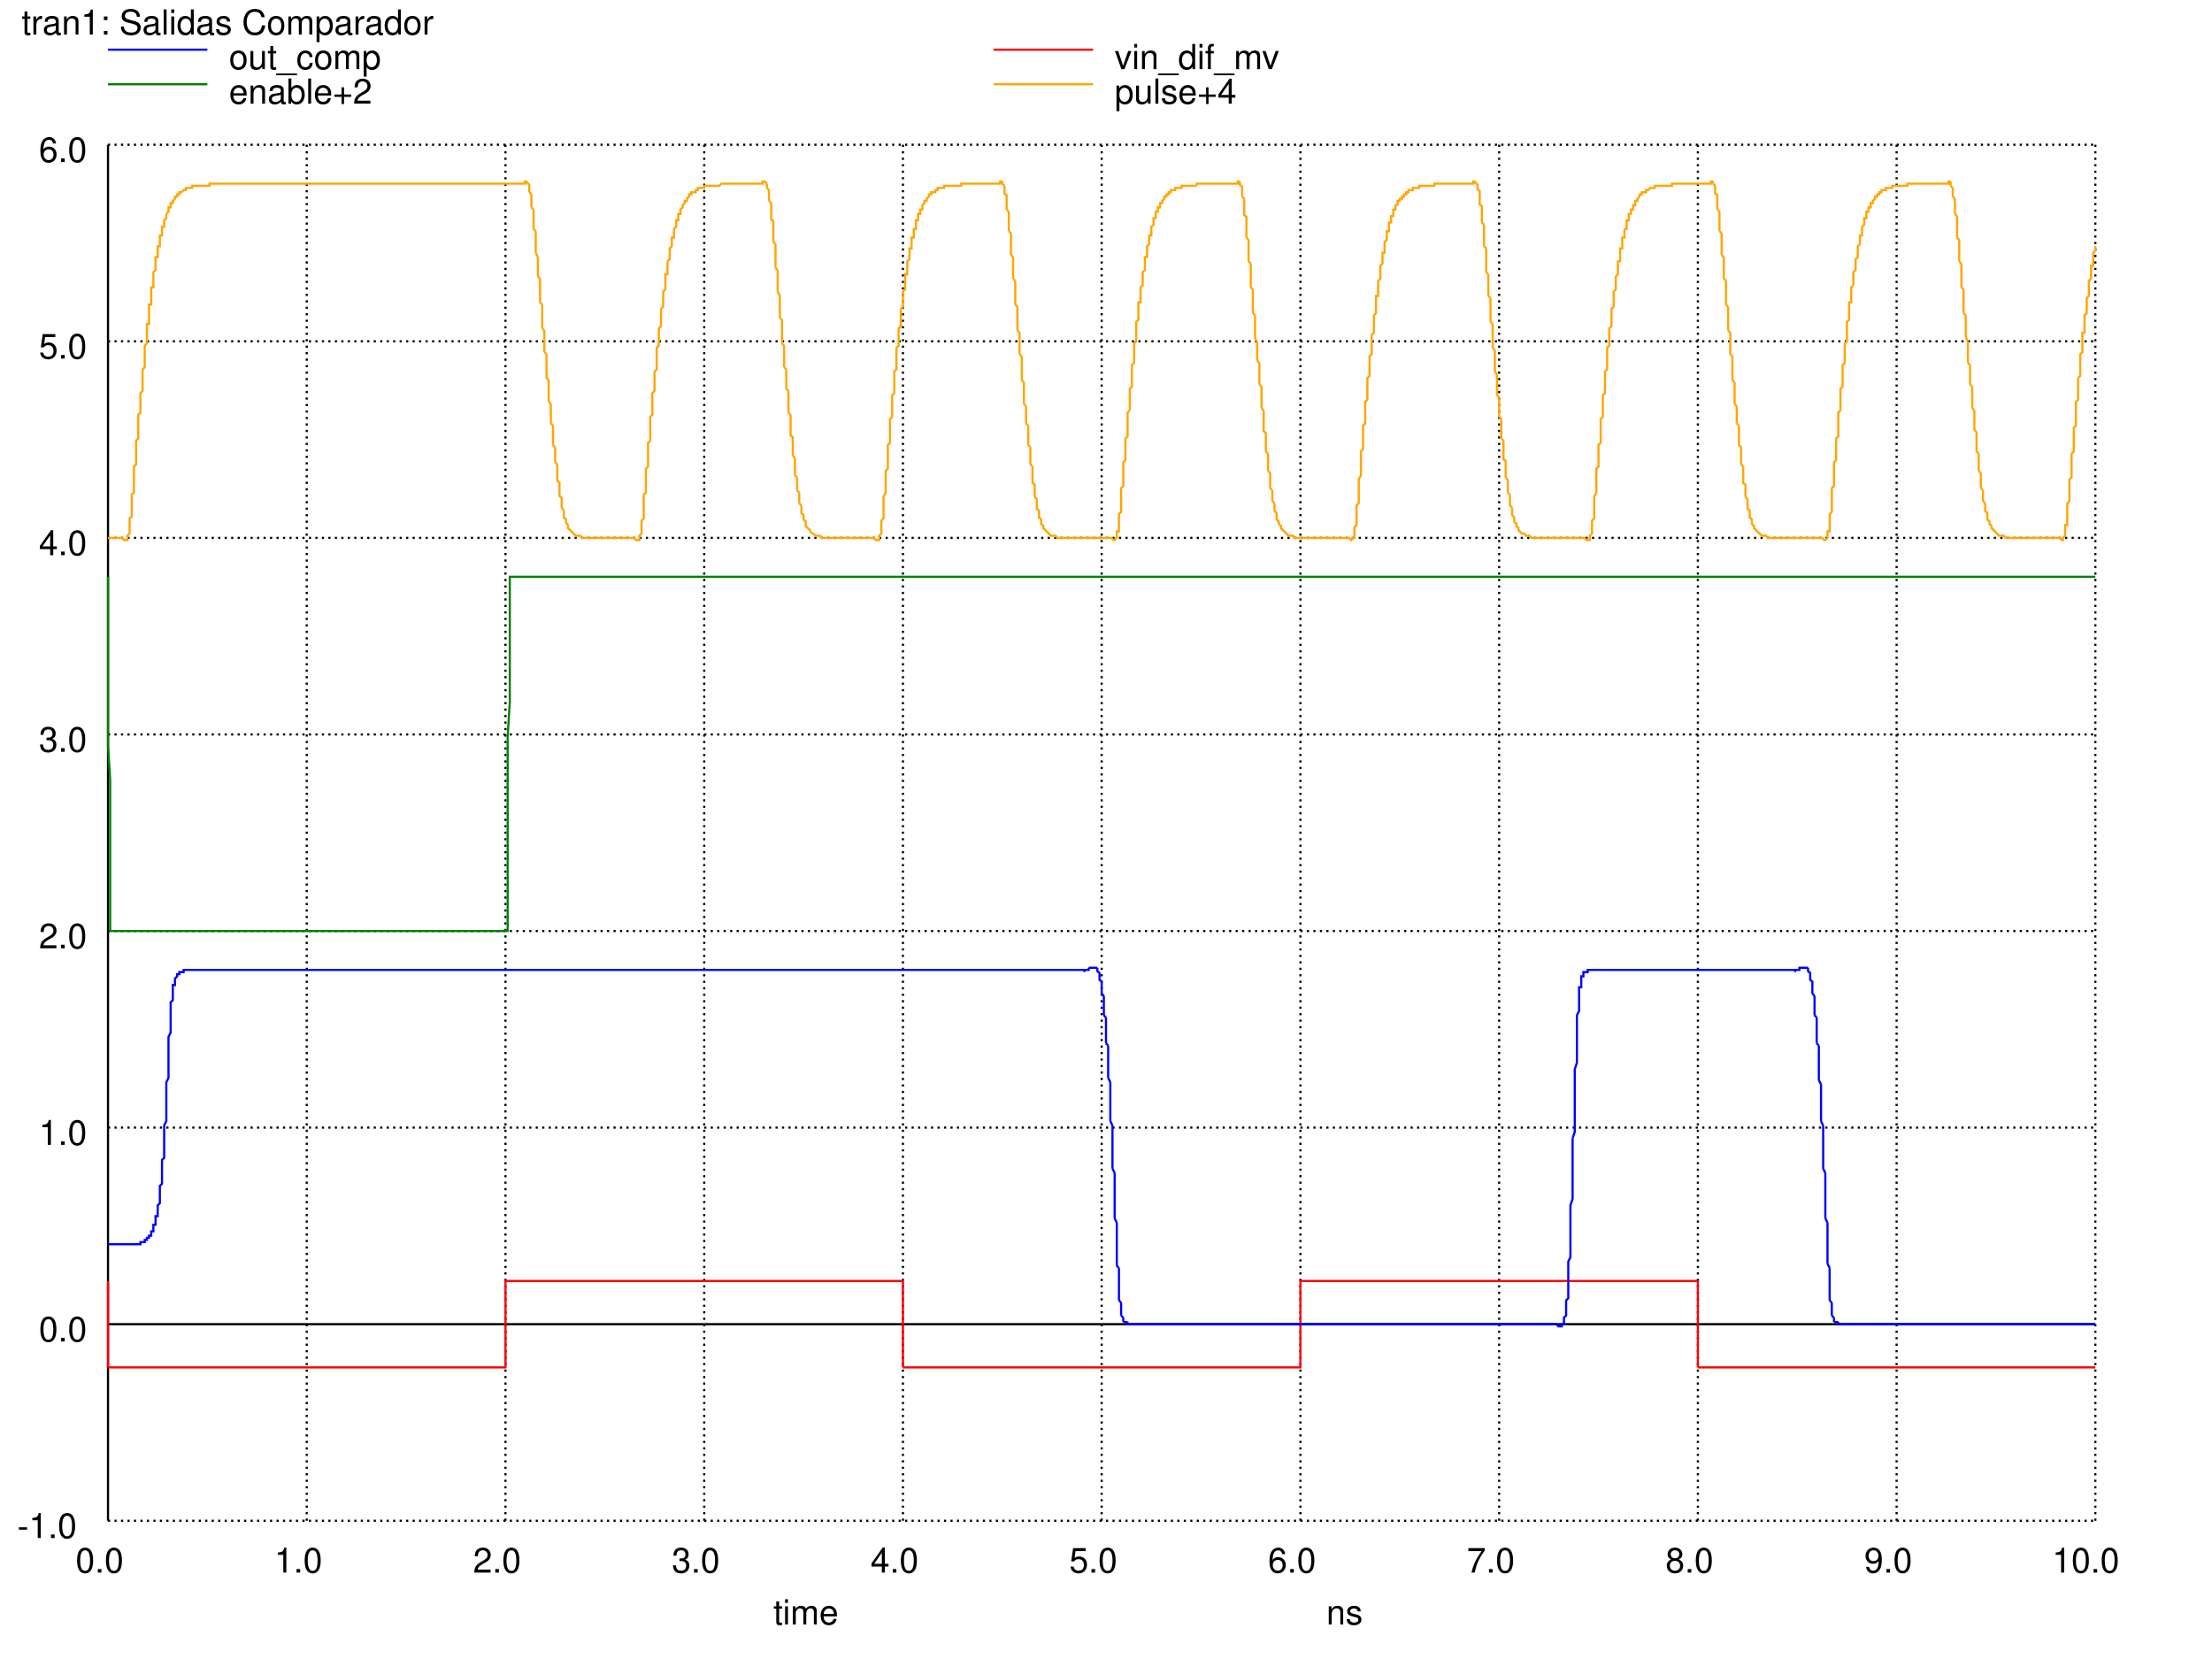
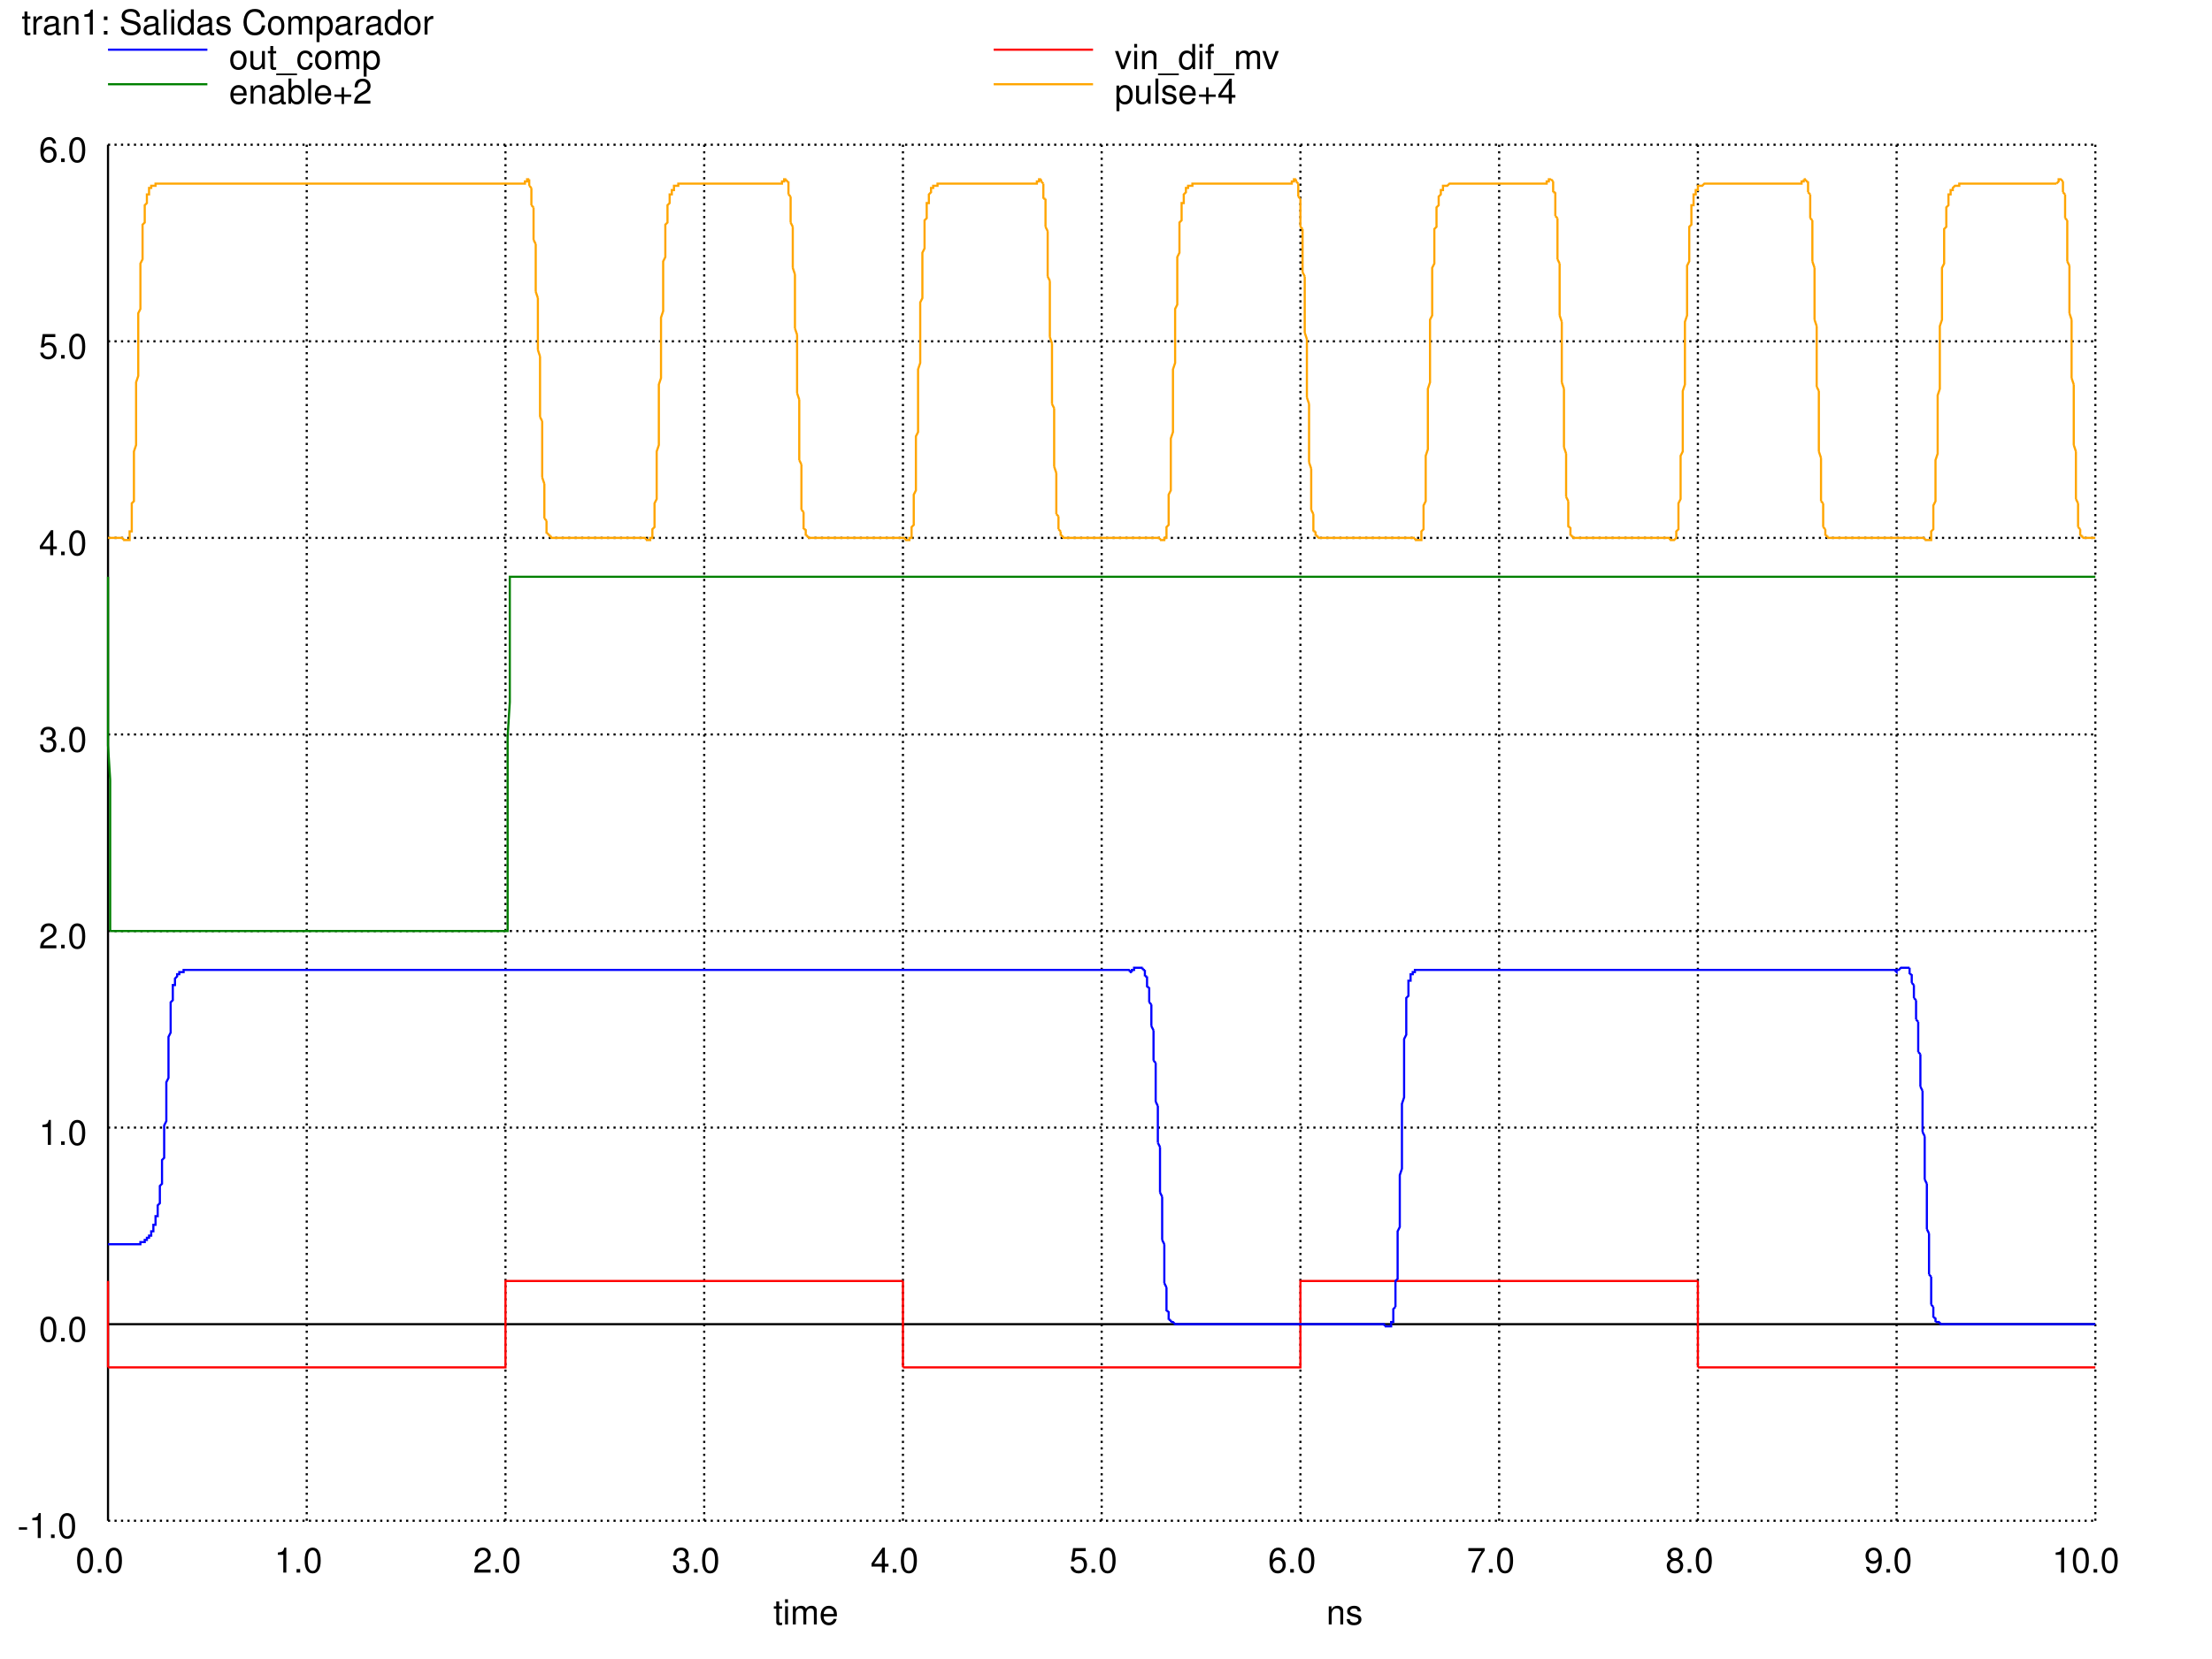
<svg xmlns="http://www.w3.org/2000/svg" version="1.1" width="100%" height="100%" viewBox="0 0 1024 768" style="fill: none; font-family: Helvetica;  font: Helvetica; ">
  <rect x="0" y="0" width="1024" height="768" fill="white" stroke="none" />
  <text stroke="none" fill="black" font-size="16" x="358" y="752">
time
</text>
  <text stroke="none" fill="black" font-size="16" x="10" y="16">
tran1: Salidas Comparador
</text>
  <path stroke="black" d="M50 704l0 -637" />
  <text stroke="none" fill="black" font-size="16" x="35" y="728">
0.0
</text>
  <path stroke="black" stroke-dasharray="1,2" d="M142 704l0 -637" />
  <text stroke="none" fill="black" font-size="16" x="127" y="728">
1.0
</text>
  <path stroke="black" stroke-dasharray="1,2" d="M234 704l0 -637" />
  <text stroke="none" fill="black" font-size="16" x="219" y="728">
2.0
</text>
  <path stroke="black" stroke-dasharray="1,2" d="M326 704l0 -637" />
  <text stroke="none" fill="black" font-size="16" x="311" y="728">
3.0
</text>
  <path stroke="black" stroke-dasharray="1,2" d="M418 704l0 -637" />
  <text stroke="none" fill="black" font-size="16" x="403" y="728">
4.0
</text>
  <path stroke="black" stroke-dasharray="1,2" d="M510 704l0 -637" />
  <text stroke="none" fill="black" font-size="16" x="495" y="728">
5.0
</text>
  <path stroke="black" stroke-dasharray="1,2" d="M602 704l0 -637" />
  <text stroke="none" fill="black" font-size="16" x="587" y="728">
6.0
</text>
  <path stroke="black" stroke-dasharray="1,2" d="M694 704l0 -637" />
  <text stroke="none" fill="black" font-size="16" x="679" y="728">
7.0
</text>
  <path stroke="black" stroke-dasharray="1,2" d="M786 704l0 -637" />
  <text stroke="none" fill="black" font-size="16" x="771" y="728">
8.0
</text>
  <path stroke="black" stroke-dasharray="1,2" d="M878 704l0 -637" />
  <text stroke="none" fill="black" font-size="16" x="863" y="728">
9.0
</text>
  <path stroke="black" stroke-dasharray="1,2" d="M970 704l0 -637" />
  <text stroke="none" fill="black" font-size="16" x="950" y="728">
10.0
</text>
  <text stroke="none" fill="black" font-size="16" x="614" y="752">
ns
</text>
  <path stroke="black" stroke-dasharray="1,2" d="M50 704l920 0" />
  <text stroke="none" fill="black" font-size="16" x="8" y="712">
-1.0
</text>
  <path stroke="black" d="M50 613l920 0" />
  <text stroke="none" fill="black" font-size="16" x="18" y="621">
0.0
</text>
  <path stroke="black" stroke-dasharray="1,2" d="M50 522l920 0" />
  <text stroke="none" fill="black" font-size="16" x="18" y="530">
1.0
</text>
  <path stroke="black" stroke-dasharray="1,2" d="M50 431l920 0" />
  <text stroke="none" fill="black" font-size="16" x="18" y="439">
2.0
</text>
  <path stroke="black" stroke-dasharray="1,2" d="M50 340l920 0" />
  <text stroke="none" fill="black" font-size="16" x="18" y="348">
3.0
</text>
  <path stroke="black" stroke-dasharray="1,2" d="M50 249l920 0" />
  <text stroke="none" fill="black" font-size="16" x="18" y="257">
4.0
</text>
  <path stroke="black" stroke-dasharray="1,2" d="M50 158l920 0" />
  <text stroke="none" fill="black" font-size="16" x="18" y="166">
5.0
</text>
  <path stroke="black" stroke-dasharray="1,2" d="M50 67l920 0" />
  <text stroke="none" fill="black" font-size="16" x="18" y="75">
6.0
</text>
  <text stroke="none" fill="black" font-size="16" x="10" y="32">
     
</text>
  <path stroke="red" d="M460 23l46 0" />
  <text stroke="none" fill="black" font-size="16" x="516" y="32">
vin_dif_mv
</text>
  <path stroke="red" d="M50 633l0 -40M50 633l184 0 0 -40 184 0M418 633l0 -40M418 633l184 0 0 -40 184 0M786 633l0 -40M786 633l184 0" />
  <path stroke="blue" d="M50 23l46 0" />
  <text stroke="none" fill="black" font-size="16" x="106" y="32">
out_comp
</text>
-   <path stroke="blue" d="M50 576l15 0 0 -1 2 0 0 -1 1 0 0 -1 1 0 0 -1 1 0 0 -2 1 0 0 -3 1 0 0 -4 1 0 0 -5 1 -1 0 -8 1 -1 0 -11 1 -1 0 -15 1 -2 0 -18 1 -2 0 -19 1 -2 0 -14 1 -1 0 -7 1 0 0 -3 1 -1 0 -1 1 0 0 -1 2 0 0 -1 417 0M502 450l0 -1 2 0 0 -1" />
-   <path stroke="blue" d="M504 448l4 0M508 450l0 -2M508 450l1 0M509 454l0 -4M509 454l1 0M510 460l0 -6M510 460l1 1M511 470l0 -9M511 470l1 1M512 483l0 -12M512 483l1 1M513 499l0 -15M513 499l1 2M514 519l0 -18M514 519l1 2M515 541l0 -20M515 541l1 2M516 564l0 -21" />
-   <path stroke="blue" d="M516 564l1 2M517 586l0 -20M517 586l1 1M518 602l0 -15M518 602l1 1M519 609l0 -6M519 609l1 1M520 612l0 -2M520 612l2 0M522 613l0 -1M522 613l199 0M721 614l0 -1M721 614l2 0 0 -1 1 0 0 -3 1 -1 0 -7 1 -1 0 -17 1 -2 0 -24 1 -3 0 -28" />
-   <path stroke="blue" d="M728 527l1 -3 0 -29 1 -3 0 -22 1 -2 0 -11 1 0 0 -5 1 0 0 -2 2 0 0 -1 96 0M831 450l0 -1 2 0 0 -1 4 0M837 450l0 -2M837 450l1 0M838 454l0 -4M838 454l1 0M839 460l0 -6M839 460l1 1M840 470l0 -9M840 470l1 1M841 483l0 -12M841 483l1 1" />
-   <path stroke="blue" d="M842 500l0 -16M842 500l1 2M843 519l0 -17M843 519l1 2M844 541l0 -20M844 541l1 2M845 564l0 -21M845 564l1 2M846 585l0 -19M846 585l1 2M847 602l0 -15M847 602l1 1M848 609l0 -6M848 609l1 1M849 612l0 -2M849 612l2 0M851 613l0 -1" />
-   <path stroke="blue" d="M851 613l119 0" />
+   <path stroke="blue" d="M50 576l15 0 0 -1 2 0 0 -1 1 0 0 -1 1 0 0 -1 1 0 0 -2 1 0 0 -3 1 0 0 -4 1 0 0 -5 1 -1 0 -8 1 -1 0 -11 1 -1 0 -15 1 -2 0 -18 1 -2 0 -19 1 -2 0 -14 1 -1 0 -7 1 0 0 -3 1 -1 0 -1 1 0 0 -1 2 0 0 -1 438 0M523 450l0 -1M523 450l1 0" />
+   <path stroke="blue" d="M524 450l0 -1 1 0 0 -1 4 0M529 449l0 -1M529 449l1 0M530 452l0 -3M530 452l1 0M531 457l0 -5M531 457l1 0M532 464l0 -7M532 464l1 1M533 475l0 -10M533 475l1 2M534 491l0 -14M534 491l1 1M535 510l0 -18M535 510l1 2M536 529l0 -17" />
+   <path stroke="blue" d="M536 529l1 2M537 552l0 -21M537 552l1 2M538 574l0 -20M538 574l1 2M539 594l0 -18M539 594l1 2M540 607l0 -11M540 607l1 0M541 611l0 -4M541 611l1 0M542 612l0 -1M542 612l1 0 1 1 97 0M641 614l0 -1M641 614l3 0 0 -2 1 0 0 -6 1 -1" />
+   <path stroke="blue" d="M646 605l0 -12 1 -1 0 -22 1 -2 0 -24 1 -3 0 -30 1 -3 0 -27 1 -2 0 -17 1 -1 0 -7 1 0 0 -3 1 0 0 -1 1 0 0 -1 222 0 1 1 0 -1 1 0 1 -1 4 0M884 451l0 -3M884 451l1 0M885 455l0 -4M885 455l1 1M886 462l0 -6M886 462l1 1M887 472l0 -9" />
+   <path stroke="blue" d="M887 472l1 1M888 487l0 -14M888 487l1 1M889 503l0 -15M889 503l1 2M890 524l0 -19M890 524l1 2M891 546l0 -20M891 546l1 2M892 569l0 -21M892 569l1 2M893 590l0 -19M893 590l1 1M894 604l0 -13M894 604l1 1M895 610l0 -5M895 610l1 0" />
+   <path stroke="blue" d="M896 612l0 -2M896 612l2 0M898 613l0 -1M898 613l72 0" />
  <path stroke="#FFA500" d="M460 39l46 0" />
  <text stroke="none" fill="black" font-size="16" x="516" y="48">
pulse+4
</text>
-   <path stroke="#FFA500" d="M50 249l7 0M57 250l0 -1M57 250l2 0 0 -2 1 -1 0 -7 1 -1 0 -10 1 -1 0 -12 1 -1 0 -11 1 -1 0 -11 1 -1 0 -9 1 -1 0 -10 1 -1 0 -10 1 -1 0 -9 1 0 0 -9 1 0 0 -8 1 0 0 -7 1 -1 0 -6 1 0 0 -5 1 0 0 -5 1 0 0 -4 1 0 0 -3 1 -1 0 -2" />
-   <path stroke="#FFA500" d="M77 99l1 -1 0 -2 1 0 0 -2 1 0 0 -1 1 -1 0 -1 1 0 0 -1 1 0 0 -1 1 0 1 -1 1 0 0 -1 3 0 0 -1 8 0 0 -1 146 0 0 -1 1 0M244 85l0 -1M244 85l1 0M245 89l0 -4M245 89l1 1M246 96l0 -6M246 96l1 1M247 106l0 -9M247 106l1 1M248 117l0 -10" />
-   <path stroke="#FFA500" d="M248 117l1 2M249 128l0 -9M249 128l1 1M250 140l0 -11M250 140l1 1M251 152l0 -11M251 152l1 1M252 163l0 -10M252 163l1 1M253 175l0 -11M253 175l1 1M254 186l0 -10M254 186l1 1M255 196l0 -9M255 196l1 1M256 206l0 -9M256 206l1 1" />
-   <path stroke="#FFA500" d="M257 214l0 -7M257 214l1 1M258 223l0 -8M258 223l1 0M259 230l0 -7M259 230l1 0M260 235l0 -5M260 235l1 1M261 240l0 -4M261 240l1 0M262 242l0 -2M262 242l1 1M263 245l0 -2M263 245l1 0M264 246l0 -1M264 246l1 0M265 247l0 -1M265 247l1 0" />
-   <path stroke="#FFA500" d="M266 248l0 -1M266 248l3 0M269 249l0 -1M269 249l25 0M294 250l0 -1M294 250l2 0 0 -2 1 -1 0 -6 1 -1 0 -11 1 -1 0 -11 1 -1 0 -11 1 -1 0 -11 1 -1 0 -10 1 -1 0 -9 1 -1 0 -10 1 -1 0 -8 1 -1 0 -8 1 -1 0 -7 1 -1 0 -7 1 0 0 -6" />
-   <path stroke="#FFA500" d="M309 121l1 -1 0 -5 1 -1 0 -4 1 0 0 -4 1 -1 0 -3 1 0 0 -3 1 0 0 -2 1 -1 0 -1 1 -1 0 -1 1 0 0 -1 1 -1 0 -1 1 0 0 -1 2 0 0 -1 1 0 0 -1 3 0 0 -1 7 0 1 -1 19 0 0 -1 1 0 1 1M355 87l0 -2M355 87l1 1M356 93l0 -5M356 93l1 1M357 102l0 -8" />
-   <path stroke="#FFA500" d="M357 102l1 0M358 112l0 -10M358 112l1 1M359 124l0 -11M359 124l1 1M360 135l0 -10M360 135l1 2M361 147l0 -10M361 147l1 1M362 159l0 -11M362 159l1 1M363 170l0 -10M363 170l1 1M364 180l0 -9M364 180l1 1M365 191l0 -10M365 191l1 1" />
-   <path stroke="#FFA500" d="M366 202l0 -10M366 202l1 0M367 211l0 -9M367 211l1 1M368 220l0 -8M368 220l1 1M369 227l0 -6M369 227l1 1M370 233l0 -5M370 233l1 1M371 238l0 -4M371 238l1 0M372 241l0 -3M372 241l1 0M373 244l0 -3M373 244l1 0M374 245l0 -1M374 245l1 0" />
-   <path stroke="#FFA500" d="M375 246l0 -1M375 246l1 1 1 0M377 248l0 -1M377 248l3 0M380 249l0 -1M380 249l25 0M405 250l0 -1M405 250l2 0 0 -2 1 -1 0 -6 1 -1 0 -10 1 -2 0 -10 1 -1 0 -11 1 -1 0 -11 1 -1 0 -10 1 -1 0 -10 1 -1 0 -10 1 -1 0 -8 1 -1 0 -8" />
-   <path stroke="#FFA500" d="M417 143l1 -1 0 -7 1 -1 0 -7 1 0 0 -6 1 -1 0 -5 1 0 0 -5 1 0 0 -4 1 0 0 -4 1 0 0 -3 1 0 0 -2 1 0 0 -2 1 -1 0 -1 1 0 0 -1 1 -1 0 -1 1 0 0 -1 2 0 0 -1 1 0 0 -1 3 0 0 -1 8 0 0 -1 18 0 0 -1 1 0M464 85l0 -1M464 85l1 1M465 90l0 -4" />
-   <path stroke="#FFA500" d="M465 90l1 0M466 97l0 -7M466 97l1 1M467 107l0 -9M467 107l1 1M468 118l0 -10M468 118l1 1M469 129l0 -10M469 129l1 1M470 141l0 -11M470 141l1 1M471 153l0 -11M471 153l1 1M472 164l0 -10M472 164l1 1M473 176l0 -11M473 176l1 1" />
-   <path stroke="#FFA500" d="M474 187l0 -10M474 187l1 1M475 196l0 -8M475 196l1 1M476 206l0 -9M476 206l1 1M477 215l0 -8M477 215l1 1M478 224l0 -8M478 224l1 0M479 230l0 -6M479 230l1 1M480 236l0 -5M480 236l1 0M481 240l0 -4M481 240l1 0M482 243l0 -3M482 243l1 0" />
-   <path stroke="#FFA500" d="M483 245l0 -2M483 245l1 0M484 246l0 -1M484 246l1 0M485 247l0 -1M485 247l1 0M486 248l0 -1M486 248l3 0M489 249l0 -1M489 249l26 0M515 250l0 -1M515 250l1 0 1 -1 0 -3 1 0 0 -8 1 -1 0 -11 1 -1 0 -11 1 -1 0 -10 1 -1 0 -11 1 -1" />
-   <path stroke="#FFA500" d="M523 190l0 -10 1 -1 0 -10 1 -1 0 -9 1 -1 0 -9 1 -1 0 -8 1 0 0 -7 1 -1 0 -6 1 -1 0 -6 1 0 0 -5 1 -1 0 -4 1 0 0 -4 1 -1 0 -3 1 0 0 -3 1 0 0 -2 1 0 0 -2 1 0 0 -1 1 -1 0 -1 1 0 0 -1 1 0 0 -1 1 0 0 -1 2 0 0 -1 3 0 0 -1 7 0" />
-   <path stroke="#FFA500" d="M554 86l0 -1 19 0 0 -1 1 0M574 86l0 -2M574 86l1 0M575 91l0 -5M575 91l1 1M576 100l0 -8M576 100l1 0M577 110l0 -10M577 110l1 1M578 121l0 -10M578 121l1 1M579 133l0 -11M579 133l1 1M580 145l0 -11M580 145l1 1M581 157l0 -11" />
-   <path stroke="#FFA500" d="M581 157l1 1M582 167l0 -9M582 167l1 1M583 178l0 -10M583 178l1 1M584 189l0 -10M584 189l1 1M585 200l0 -10M585 200l1 0M586 209l0 -9M586 209l1 1M587 218l0 -8M587 218l1 1M588 226l0 -7M588 226l1 1M589 232l0 -5M589 232l1 1" />
-   <path stroke="#FFA500" d="M590 237l0 -4M590 237l1 0M591 241l0 -4M591 241l1 0M592 243l0 -2M592 243l1 0M593 245l0 -2M593 245l1 0M594 246l0 -1M594 246l1 0M595 247l0 -1M595 247l1 0M596 248l0 -1M596 248l3 0M599 249l0 -1M599 249l26 0M625 250l0 -1M625 250l1 0" />
-   <path stroke="#FFA500" d="M626 250l0 -1 1 0 0 -5 1 -1 0 -9 1 -1 0 -11 1 -2 0 -11 1 -1 0 -11 1 -1 0 -10 1 -1 0 -10 1 -1 0 -9 1 -1 0 -9 1 -1 0 -8 1 -1 0 -8 1 0 0 -7 1 -1 0 -6 1 -1 0 -5 1 0 0 -5 1 -1 0 -4 1 0 0 -4 1 0 0 -3 1 0 0 -3 1 0 0 -2 1 0" />
-   <path stroke="#FFA500" d="M647 95l0 -2 1 0 0 -1 1 0 0 -1 1 0 0 -1 1 0 0 -1 1 0 0 -1 2 0 0 -1 3 0 0 -1 7 0 0 -1 18 0 0 -1 1 0M683 85l0 -1M683 85l1 0M684 88l0 -3M684 88l1 0M685 95l0 -7M685 95l1 0M686 103l0 -8M686 103l1 1M687 114l0 -10M687 114l1 1" />
-   <path stroke="#FFA500" d="M688 126l0 -11M688 126l1 1M689 137l0 -10M689 137l1 1M690 149l0 -11M690 149l1 1M691 161l0 -11M691 161l1 1M692 172l0 -10M692 172l1 1M693 183l0 -10M693 183l1 1M694 193l0 -9M694 193l1 1M695 203l0 -9M695 203l1 1M696 213l0 -9" />
-   <path stroke="#FFA500" d="M696 213l1 0M697 221l0 -8M697 221l1 1M698 228l0 -6M698 228l1 1M699 234l0 -5M699 234l1 1M700 239l0 -4M700 239l1 0M701 242l0 -3M701 242l1 0M702 244l0 -2M702 244l1 0M703 246l0 -2M703 246l1 0M704 247l0 -1M704 247l2 0M706 248l0 -1" />
-   <path stroke="#FFA500" d="M706 248l2 0 1 1 25 0M734 250l0 -1M734 250l2 0 0 -2 1 -1 0 -6 1 -1 0 -10 1 -2 0 -11 1 -1 0 -10 1 -1 0 -11 1 -1 0 -10 1 -1 0 -10 1 -1 0 -10 1 -1 0 -8 1 -1 0 -8 1 -1 0 -7 1 -1 0 -6 1 -1 0 -6 1 0 0 -6 1 0 0 -5 1 0 0 -4" />
-   <path stroke="#FFA500" d="M752 106l1 0 0 -4 1 0 0 -3 1 0 0 -2 1 0 0 -2 1 0 0 -2 1 0 0 -1 1 -1 0 -1 1 0 0 -1 2 0 0 -1 1 0 1 -1 2 0 0 -1 8 0 0 -1 18 0 0 -1 1 0M793 85l0 -1M793 85l1 1M794 90l0 -4M794 90l1 0M795 97l0 -7M795 97l1 1M796 107l0 -9M796 107l1 1" />
-   <path stroke="#FFA500" d="M797 118l0 -10M797 118l1 1M798 129l0 -10M798 129l1 1M799 141l0 -11M799 141l1 1M800 153l0 -11M800 153l1 1M801 164l0 -10M801 164l1 1M802 176l0 -11M802 176l1 1M803 187l0 -10M803 187l1 1M804 196l0 -8M804 196l1 1M805 206l0 -9" />
-   <path stroke="#FFA500" d="M805 206l1 1M806 215l0 -8M806 215l1 1M807 224l0 -8M807 224l1 0M808 230l0 -6M808 230l1 1M809 236l0 -5M809 236l1 0M810 240l0 -4M810 240l1 0M811 243l0 -3M811 243l1 0M812 245l0 -2M812 245l1 0M813 246l0 -1M813 246l1 0M814 247l0 -1" />
-   <path stroke="#FFA500" d="M814 247l1 0M815 248l0 -1M815 248l3 0M818 249l0 -1M818 249l26 0M844 250l0 -1M844 250l1 0 1 -1 0 -3 1 0 0 -8 1 -1 0 -11 1 -1 0 -11 1 -1 0 -10 1 -1 0 -11 1 -1 0 -10 1 -1 0 -10 1 -1 0 -9 1 -1 0 -9 1 -1 0 -8 1 0 0 -7 1 -1" />
-   <path stroke="#FFA500" d="M858 132l0 -6 1 -1 0 -5 1 -1 0 -5 1 -1 0 -4 1 0 0 -4 1 -1 0 -3 1 0 0 -3 1 0 0 -2 1 0 0 -2 1 0 0 -1 1 -1 0 -1 1 0 0 -1 1 0 0 -1 1 0 0 -1 2 0 0 -1 3 0 0 -1 7 0 0 -1 19 0 0 -1 1 0M903 86l0 -2M903 86l1 1M904 91l0 -4M904 91l1 1" />
-   <path stroke="#FFA500" d="M905 99l0 -7M905 99l1 1M906 110l0 -10M906 110l1 1M907 121l0 -10M907 121l1 1M908 133l0 -11M908 133l1 1M909 145l0 -11M909 145l1 1M910 156l0 -10M910 156l1 2M911 168l0 -10M911 168l1 1M912 178l0 -9M912 178l1 1M913 189l0 -10" />
-   <path stroke="#FFA500" d="M913 189l1 1M914 199l0 -9M914 199l1 1M915 209l0 -9M915 209l1 1M916 218l0 -8M916 218l1 1M917 226l0 -7M917 226l1 1M918 232l0 -5M918 232l1 1M919 237l0 -4M919 237l1 0M920 241l0 -4M920 241l1 0M921 243l0 -2M921 243l1 0M922 245l0 -2" />
-   <path stroke="#FFA500" d="M922 245l1 0M923 246l0 -1M923 246l1 0M924 247l0 -1M924 247l1 0M925 248l0 -1M925 248l3 0M928 249l0 -1M928 249l26 0M954 250l0 -1M954 250l1 0 0 -1 1 -1 0 -5 1 0 0 -10 1 -1 0 -10 1 -1 0 -11 1 -1 0 -11 1 -1 0 -11 1 -1 0 -10" />
-   <path stroke="#FFA500" d="M962 175l1 -1 0 -10 1 -1 0 -9 1 0 0 -8 1 -1 0 -7 1 -1 0 -7 1 -1 0 -6 1 0 0 -6 1 -1 0 -2" />
+   <path stroke="#FFA500" d="M50 249l7 0M57 250l0 -1M57 250l3 0 0 -4 1 0 0 -13 1 -1 0 -23 1 -3 0 -29 1 -3 0 -29 1 -2 0 -21 1 -2 0 -16 1 -1 0 -8 1 -1 0 -4 1 0 0 -3 1 0 0 -1 2 0 0 -1 171 0 0 -1 1 0 0 -1 1 0M245 86l0 -3M245 86l1 1M246 95l0 -8M246 95l1 1" />
+   <path stroke="#FFA500" d="M247 111l0 -15M247 111l1 2M248 135l0 -22M248 135l1 3M249 162l0 -24M249 162l1 3M250 193l0 -28M250 193l1 2M251 221l0 -26M251 221l1 3M252 240l0 -16M252 240l1 1M253 247l0 -6M253 247l1 0M254 248l0 -1M254 248l1 0M255 249l0 -1" />
+   <path stroke="#FFA500" d="M255 249l44 0M299 250l0 -1M299 250l2 0 0 -1 1 0 0 -4 1 -1 0 -11 1 -2 0 -22 1 -3 0 -28 1 -3 0 -28 1 -3 0 -23 1 -2 0 -15 1 -1 0 -8 1 -1 0 -4 1 0 0 -2 1 0 0 -2 2 0 0 -1 48 0 0 -1 1 0 0 -1 1 0M364 84l0 -1M364 84l1 0M365 90l0 -6" />
+   <path stroke="#FFA500" d="M365 90l1 1M366 103l0 -12M366 103l1 2M367 124l0 -19M367 124l1 3M368 152l0 -25M368 152l1 3M369 182l0 -27M369 182l1 3M370 213l0 -28M370 213l1 2M371 236l0 -21M371 236l1 1M372 245l0 -8M372 245l1 0M373 248l0 -3M373 248l1 0" />
+   <path stroke="#FFA500" d="M374 249l0 -1M374 249l45 0M419 250l0 -1M419 250l2 0 0 -1 1 0 0 -5 1 -1 0 -14 1 -2 0 -25 1 -2 0 -29 1 -3 0 -28 1 -2 0 -21 1 -2 0 -13 1 -1 0 -7 1 0 0 -4 1 -1 0 -2 1 0 0 -1 2 0 0 -1 46 0 0 -1 1 0 0 -1 1 0M482 84l0 -1M482 84l1 1" />
+   <path stroke="#FFA500" d="M483 92l0 -7M483 92l1 0M484 105l0 -13M484 105l1 2M485 128l0 -21M485 128l1 2M486 156l0 -26M486 156l1 3M487 187l0 -28M487 187l1 2M488 216l0 -27M488 216l1 3M489 238l0 -19M489 238l1 1M490 245l0 -6M490 245l1 1M491 248l0 -2" />
+   <path stroke="#FFA500" d="M491 248l1 0M492 249l0 -1M492 249l45 0M537 250l0 -1M537 250l2 0 0 -1 1 0 0 -5 1 -1 0 -14 1 -2 0 -24 1 -3 0 -29 1 -3 0 -25 1 -2 0 -22 1 -2 0 -14 1 -1 0 -8 1 0 0 -4 1 -1 0 -2 1 0 0 -1 2 0 0 -1 46 0 0 -1 1 0 0 -1 1 0M600 84l0 -1" />
+   <path stroke="#FFA500" d="M600 84l1 1M601 91l0 -6M601 91l1 1M602 105l0 -13M602 105l1 1M603 126l0 -20M603 126l1 2M604 154l0 -26M604 154l1 3M605 184l0 -27M605 184l1 3M606 214l0 -27M606 214l1 3M607 236l0 -19M607 236l1 2M608 246l0 -8M608 246l1 0" />
+   <path stroke="#FFA500" d="M609 248l0 -2M609 248l1 0M610 249l0 -1M610 249l45 0M655 250l0 -1M655 250l3 0 0 -4 1 -1 0 -11 1 -2 0 -21 1 -3 0 -28 1 -3 0 -29 1 -2 0 -22 1 -2 0 -16 1 -1 0 -9 1 -1 0 -4 1 -1 0 -2 1 0 0 -2 2 0 1 -1 45 0 0 -1 1 0 0 -1 1 0" />
+   <path stroke="#FFA500" d="M718 83l1 1M719 89l0 -5M719 89l1 0M720 100l0 -11M720 100l1 1M721 120l0 -19M721 120l1 2M722 146l0 -24M722 146l1 3M723 177l0 -28M723 177l1 3M724 207l0 -27M724 207l1 3M725 230l0 -20M725 230l1 2M726 244l0 -12M726 244l1 0" />
+   <path stroke="#FFA500" d="M727 248l0 -4M727 248l1 0M728 249l0 -1M728 249l45 0M773 250l0 -1M773 250l2 0 1 -1 0 -3 1 -1 0 -12 1 -2 0 -20 1 -2 0 -28 1 -3 0 -29 1 -3 0 -23 1 -2 0 -16 1 -1 0 -9 1 0 0 -5 1 0 0 -2 1 0 0 -2 2 0 1 -1 45 0 0 -1 1 0 0 -1" />
+   <path stroke="#FFA500" d="M835 83l1 0M836 84l0 -1M836 84l1 0M837 89l0 -5M837 89l1 1M838 101l0 -11M838 101l1 1M839 121l0 -19M839 121l1 3M840 148l0 -24M840 148l1 3M841 179l0 -28M841 179l1 2M842 209l0 -28M842 209l1 3M843 232l0 -20M843 232l1 1M844 244l0 -11" />
+   <path stroke="#FFA500" d="M844 244l1 1M845 248l0 -3M845 248l1 0M846 249l0 -1M846 249l45 0M891 250l0 -1M891 250l3 0 0 -4 1 -1 0 -11 1 -2 0 -19 1 -3 0 -27 1 -3 0 -29 1 -3 0 -24 1 -2 0 -16 1 -1 0 -9 1 -1 0 -5 1 0 0 -2 1 0 0 -1 1 -1 2 0 0 -1 45 0" />
+   <path stroke="#FFA500" d="M952 85l1 -1 0 -1 1 0 1 1M955 89l0 -5M955 89l1 1M956 101l0 -11M956 101l1 1M957 121l0 -19M957 121l1 2M958 145l0 -22M958 145l1 3M959 175l0 -27M959 175l1 3M960 206l0 -28M960 206l1 3M961 231l0 -22M961 231l1 2M962 244l0 -11" />
+   <path stroke="#FFA500" d="M962 244l1 1M963 248l0 -3M963 248l1 0M964 249l0 -1M964 249l6 0" />
  <path stroke="green" d="M50 39l46 0" />
  <text stroke="none" fill="black" font-size="16" x="106" y="48">
enable+2
</text>
  <path stroke="green" d="M50 345l0 -78M50 345l1 16M51 431l0 -70M51 431l184 0 0 -90 1 -16 0 -58 734 0" />
</svg>
